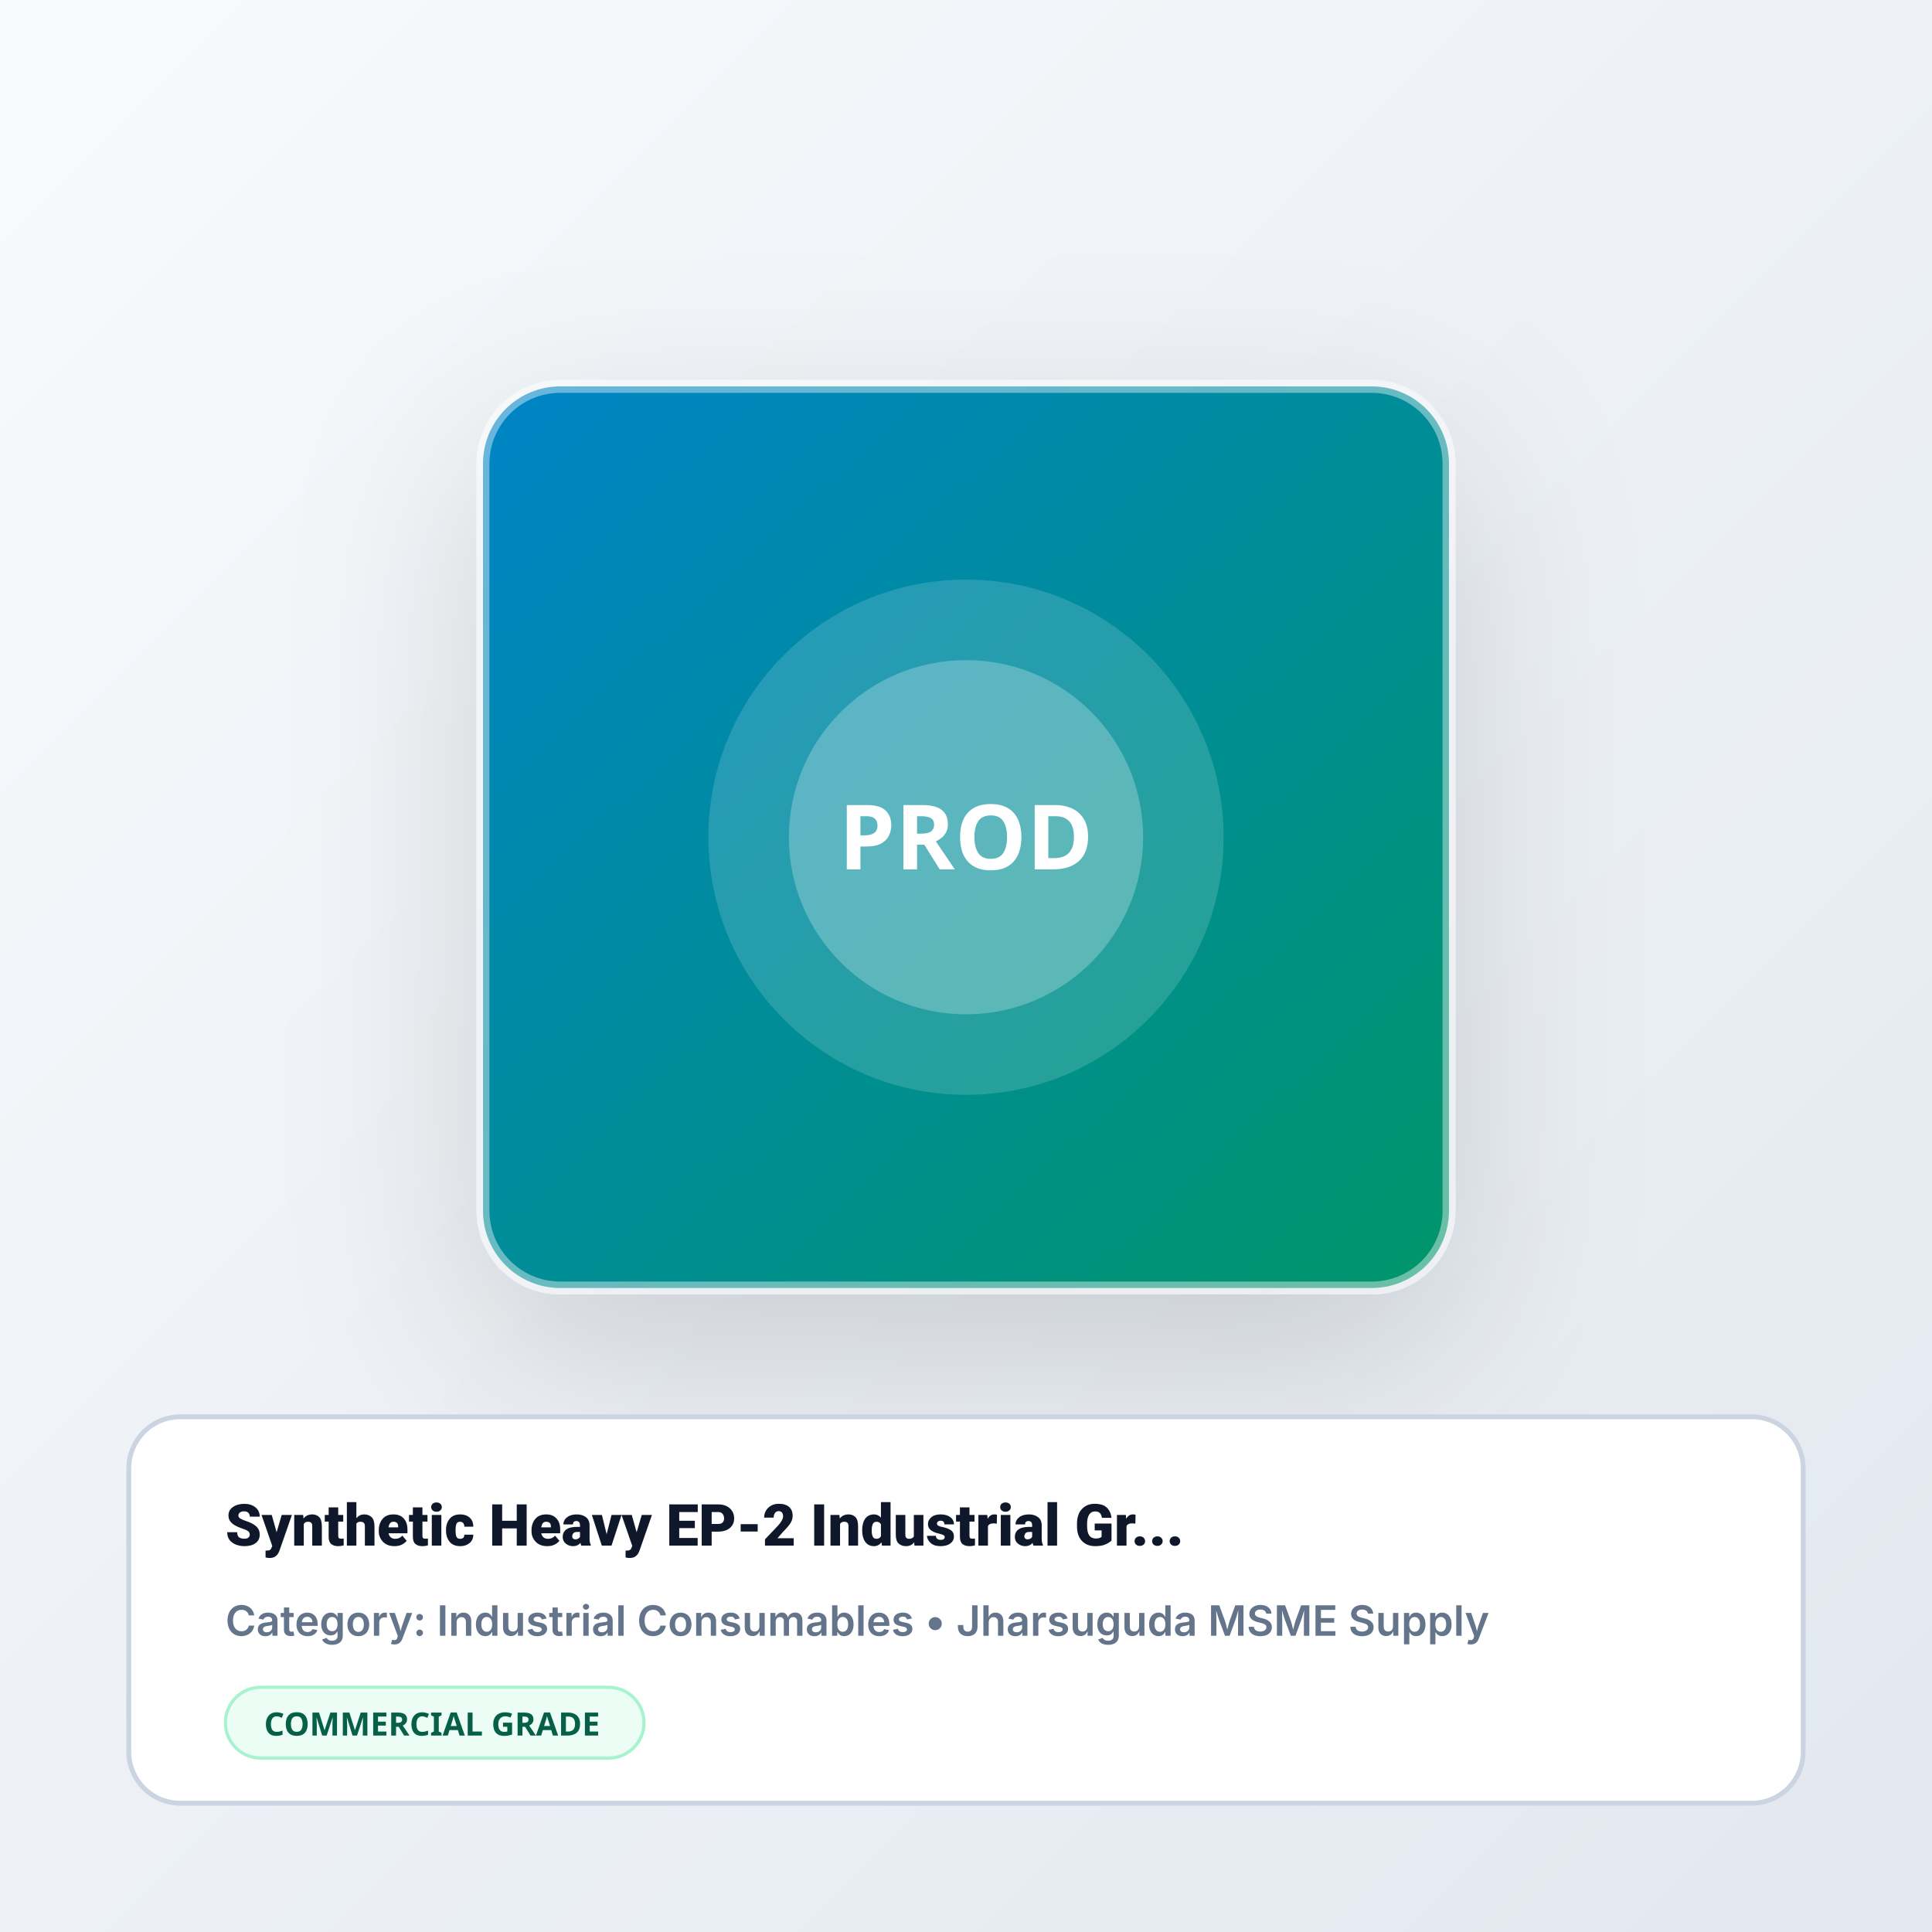
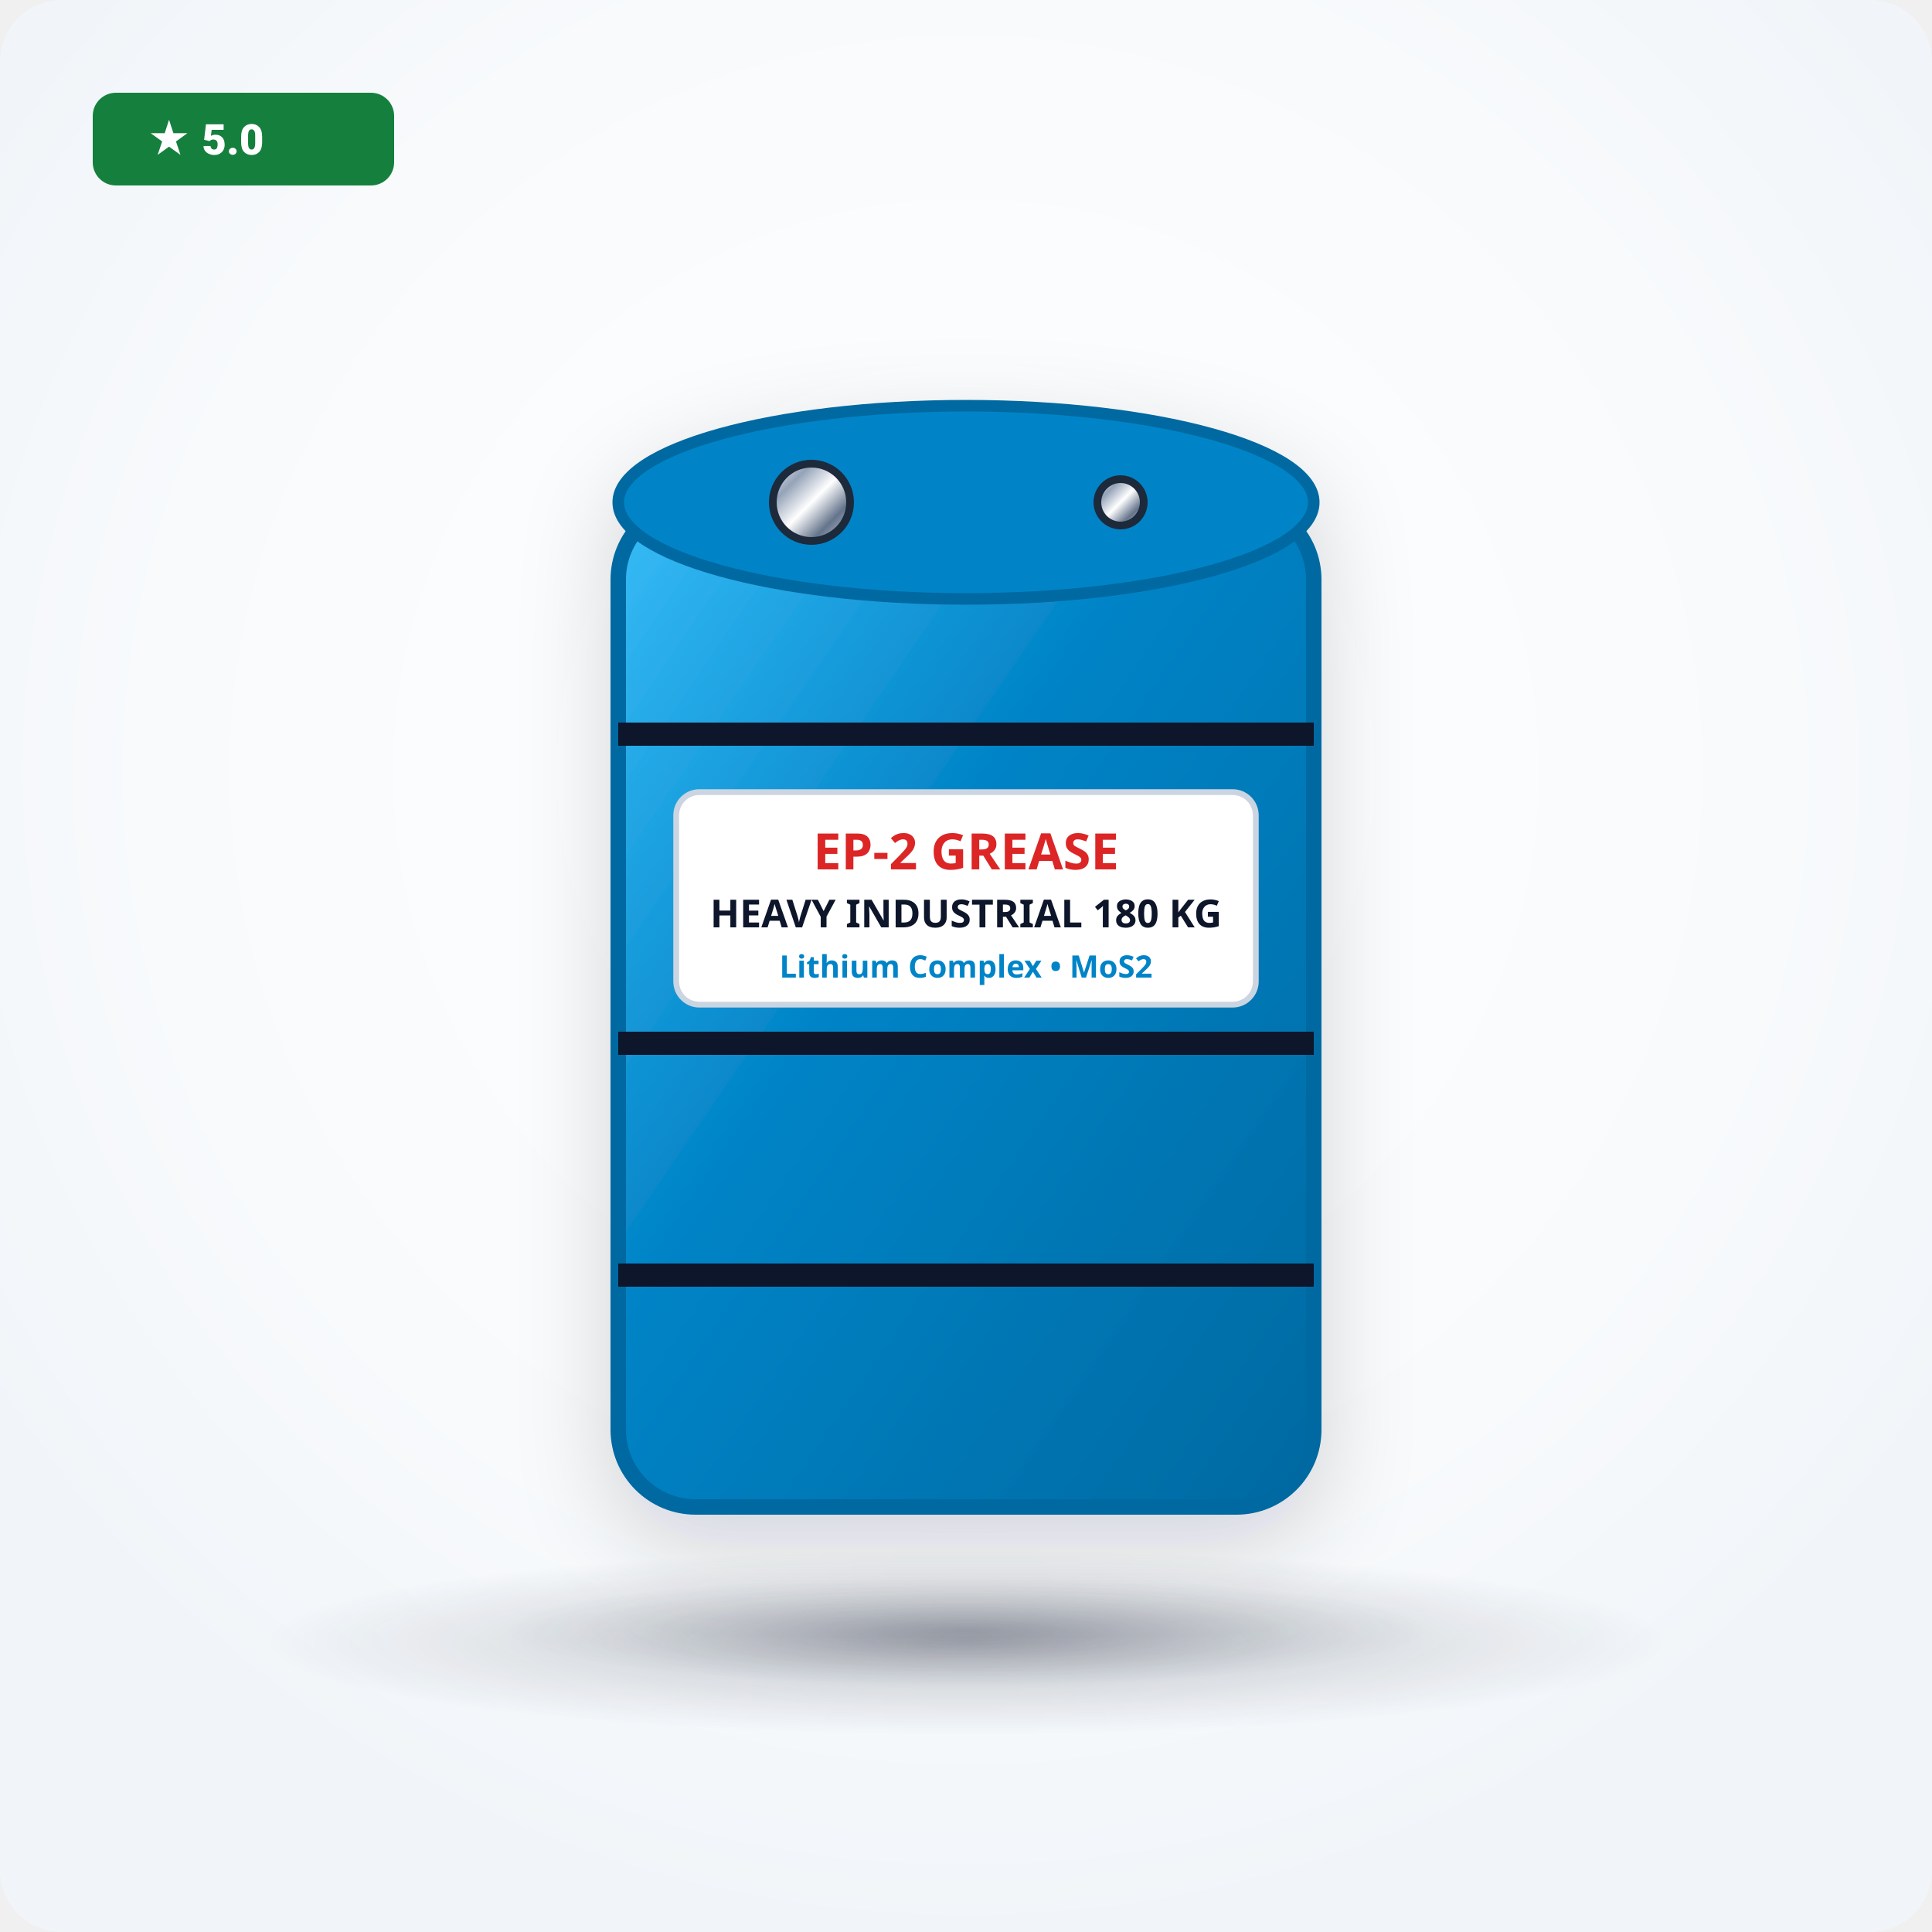
- <svg xmlns="http://www.w3.org/2000/svg" viewBox="0 0 600 600" width="600" height="600">
+ <svg xmlns="http://www.w3.org/2000/svg" viewBox="0 0 500 500" width="500" height="500">
  <defs>
-     <linearGradient id="pbg" x1="0%" y1="0%" x2="100%" y2="100%">
-       <stop offset="0%" stop-color="#f8fafc" />
-       <stop offset="100%" stop-color="#e2e8f0" />
+     <radialGradient id="studioBg" cx="50%" cy="40%" r="60%">
+       <stop offset="0%" stop-color="#ffffff" />
+       <stop offset="70%" stop-color="#f8fafc" />
+       <stop offset="100%" stop-color="#f1f5f9" />
+     </radialGradient>
+     <radialGradient id="contactShadow" cx="50%" cy="50%" r="50%">
+       <stop offset="0%" stop-color="rgba(15, 23, 42, 0.28)" />
+       <stop offset="50%" stop-color="rgba(15, 23, 42, 0.12)" />
+       <stop offset="100%" stop-color="rgba(15, 23, 42, 0)" />
+     </radialGradient>
+     <linearGradient id="chromeGrad" x1="0%" y1="0%" x2="100%" y2="100%">
+       <stop offset="0%" stop-color="#f1f5f9" />
+       <stop offset="25%" stop-color="#94a3b8" />
+       <stop offset="50%" stop-color="#ffffff" />
+       <stop offset="75%" stop-color="#64748b" />
+       <stop offset="100%" stop-color="#cbd5e1" />
    </linearGradient>
-     <linearGradient id="pgrad" x1="0%" y1="0%" x2="100%" y2="100%">
-       <stop offset="0%" stop-color="#0284c7" />
-       <stop offset="100%" stop-color="#059669" />
+     <linearGradient id="copperGrad" x1="0%" y1="0%" x2="100%" y2="100%">
+       <stop offset="0%" stop-color="#fdba74" />
+       <stop offset="35%" stop-color="#ea580c" />
+       <stop offset="70%" stop-color="#fed7aa" />
+       <stop offset="100%" stop-color="#c2410c" />
    </linearGradient>
+     <linearGradient id="darkMetal" x1="0%" y1="0%" x2="0%" y2="100%">
+       <stop offset="0%" stop-color="#475569" />
+       <stop offset="50%" stop-color="#1e293b" />
+       <stop offset="100%" stop-color="#0f172a" />
+     </linearGradient>
+     <linearGradient id="toolBlue" x1="0%" y1="0%" x2="100%" y2="100%">
+       <stop offset="0%" stop-color="#38bdf8" />
+       <stop offset="40%" stop-color="#0284c7" />
+       <stop offset="100%" stop-color="#0369a1" />
+     </linearGradient>
+     <linearGradient id="safetyOrange" x1="0%" y1="0%" x2="100%" y2="100%">
+       <stop offset="0%" stop-color="#fb923c" />
+       <stop offset="50%" stop-color="#ea580c" />
+       <stop offset="100%" stop-color="#c2410c" />
+     </linearGradient>
+     <linearGradient id="dangerRed" x1="0%" y1="0%" x2="100%" y2="100%">
+       <stop offset="0%" stop-color="#f87171" />
+       <stop offset="50%" stop-color="#dc2626" />
+       <stop offset="100%" stop-color="#991b1b" />
+     </linearGradient>
+     <linearGradient id="cautionYellow" x1="0%" y1="0%" x2="100%" y2="100%">
+       <stop offset="0%" stop-color="#fde047" />
+       <stop offset="40%" stop-color="#eab308" />
+       <stop offset="100%" stop-color="#ca8a04" />
+     </linearGradient>
+     <filter id="softGlow" x="-20%" y="-20%" width="140%" height="140%">
+       <feDropShadow dx="0" dy="8" stdDeviation="12" flood-color="#0f172a" flood-opacity="0.16" />
+     </filter>
  </defs>
-   <rect width="600" height="600" fill="url(#pbg)" />
-   <g transform="translate(150, 120)">
-     <rect width="300" height="280" rx="24" fill="url(#pgrad)" stroke="rgba(255,255,255,0.4)" stroke-width="4" filter="drop-shadow(0 20px 30px rgba(0,0,0,0.15))" />
-     <circle cx="150" cy="140" r="80" fill="rgba(255,255,255,0.15)" />
-     <circle cx="150" cy="140" r="55" fill="rgba(255,255,255,0.25)" />
-     <text x="150" y="150" font-family="sans-serif" font-size="28" font-weight="900" text-anchor="middle" fill="#ffffff">PROD</text>
+   <rect width="500" height="500" rx="16" fill="url(#studioBg)" />
+   <ellipse cx="250" cy="425" rx="180" ry="24" fill="url(#contactShadow)" />
+   <ellipse cx="250" cy="422" rx="120" ry="14" fill="url(#contactShadow)" opacity="0.8" />
+   <g filter="url(#softGlow)">
+     <g transform="translate(130, 60)">
+       <rect x="30" y="70" width="180" height="260" rx="20" fill="url(#toolBlue)" stroke="#0369a1" stroke-width="4" />
+       <line x1="30" y1="130" x2="210" y2="130" stroke="#0f172a" stroke-width="6" />
+       <line x1="30" y1="210" x2="210" y2="210" stroke="#0f172a" stroke-width="6" />
+       <line x1="30" y1="270" x2="210" y2="270" stroke="#0f172a" stroke-width="6" />
+       <ellipse cx="120" cy="70" rx="90" ry="25" fill="#0284c7" stroke="#0369a1" stroke-width="3" />
+       <circle cx="80" cy="70" r="10" fill="url(#chromeGrad)" stroke="#1e293b" stroke-width="2" />
+       <circle cx="160" cy="70" r="6" fill="url(#chromeGrad)" stroke="#1e293b" stroke-width="2" />
+       <rect x="45" y="145" width="150" height="55" rx="6" fill="#ffffff" stroke="#cbd5e1" stroke-width="1.5" />
+       <text x="120" y="165" font-family="sans-serif" font-size="13" font-weight="900" fill="#dc2626" text-anchor="middle">EP-2 GREASE</text>
+       <text x="120" y="180" font-family="sans-serif" font-size="10" font-weight="800" fill="#0f172a" text-anchor="middle">HEAVY INDUSTRIAL 180 KG</text>
+       <text x="120" y="193" font-family="sans-serif" font-size="8" font-weight="700" fill="#0284c7" text-anchor="middle">Lithium Complex • MoS2</text>
+     </g>
  </g>
-   <rect x="40" y="440" width="520" height="120" rx="16" fill="#ffffff" stroke="#cbd5e1" stroke-width="1.5" />
-   <text x="70" y="480" font-family="-apple-system, BlinkMacSystemFont, 'Segoe UI', Roboto, sans-serif" font-size="18" font-weight="900" fill="#0f172a">
-     Synthetic Heavy EP-2 Industrial Gr...
-   </text>
-   <text x="70" y="508" font-family="-apple-system, BlinkMacSystemFont, sans-serif" font-size="13" font-weight="600" fill="#64748b">
-     Category: Industrial Consumables • Jharsuguda MSME Supply
-   </text>
-   <g transform="translate(70, 524)">
-     <rect width="130" height="22" rx="11" fill="#ecfdf5" stroke="#a7f3d0" />
-     <text x="12" y="15" font-family="sans-serif" font-size="10" font-weight="800" fill="#065f46">COMMERCIAL GRADE</text>
+   <g transform="translate(24, 24)">
+     <rect width="78" height="24" rx="6" fill="#15803d" />
+     <text x="14" y="16" font-family="-apple-system, BlinkMacSystemFont, 'Segoe UI', Roboto, sans-serif" font-size="11" font-weight="800" fill="#ffffff">★ 5.0</text>
  </g>
</svg>
